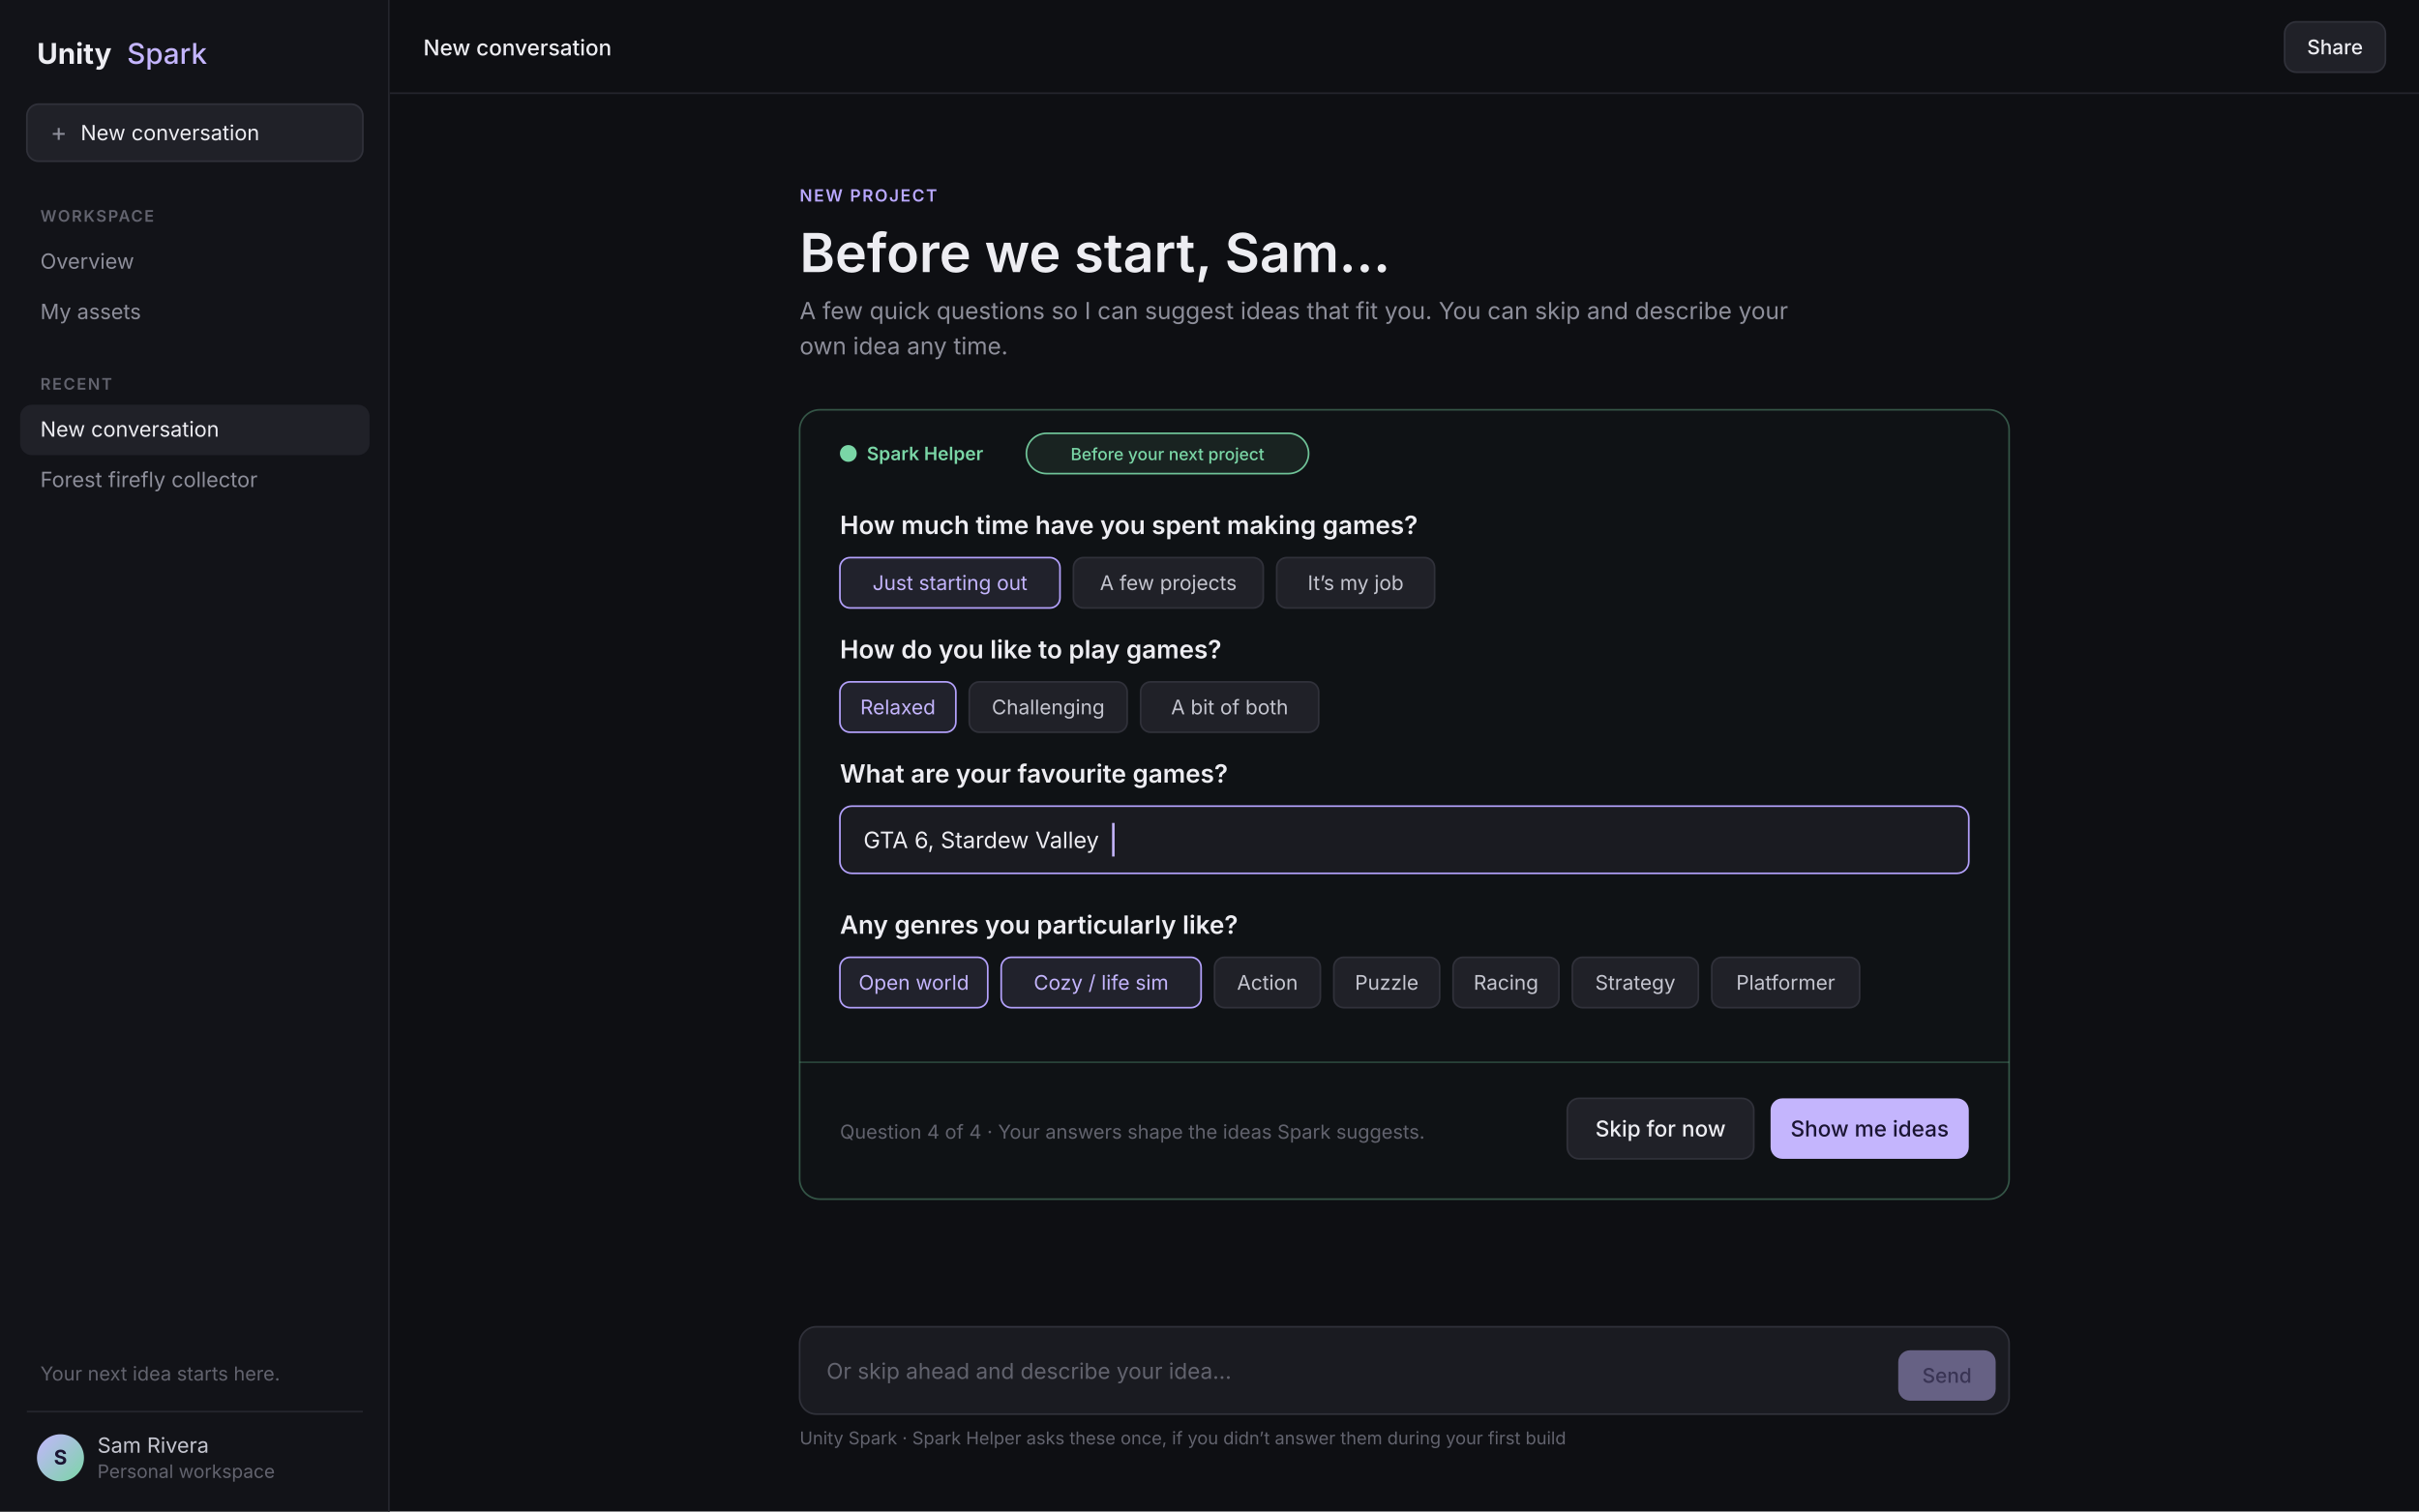
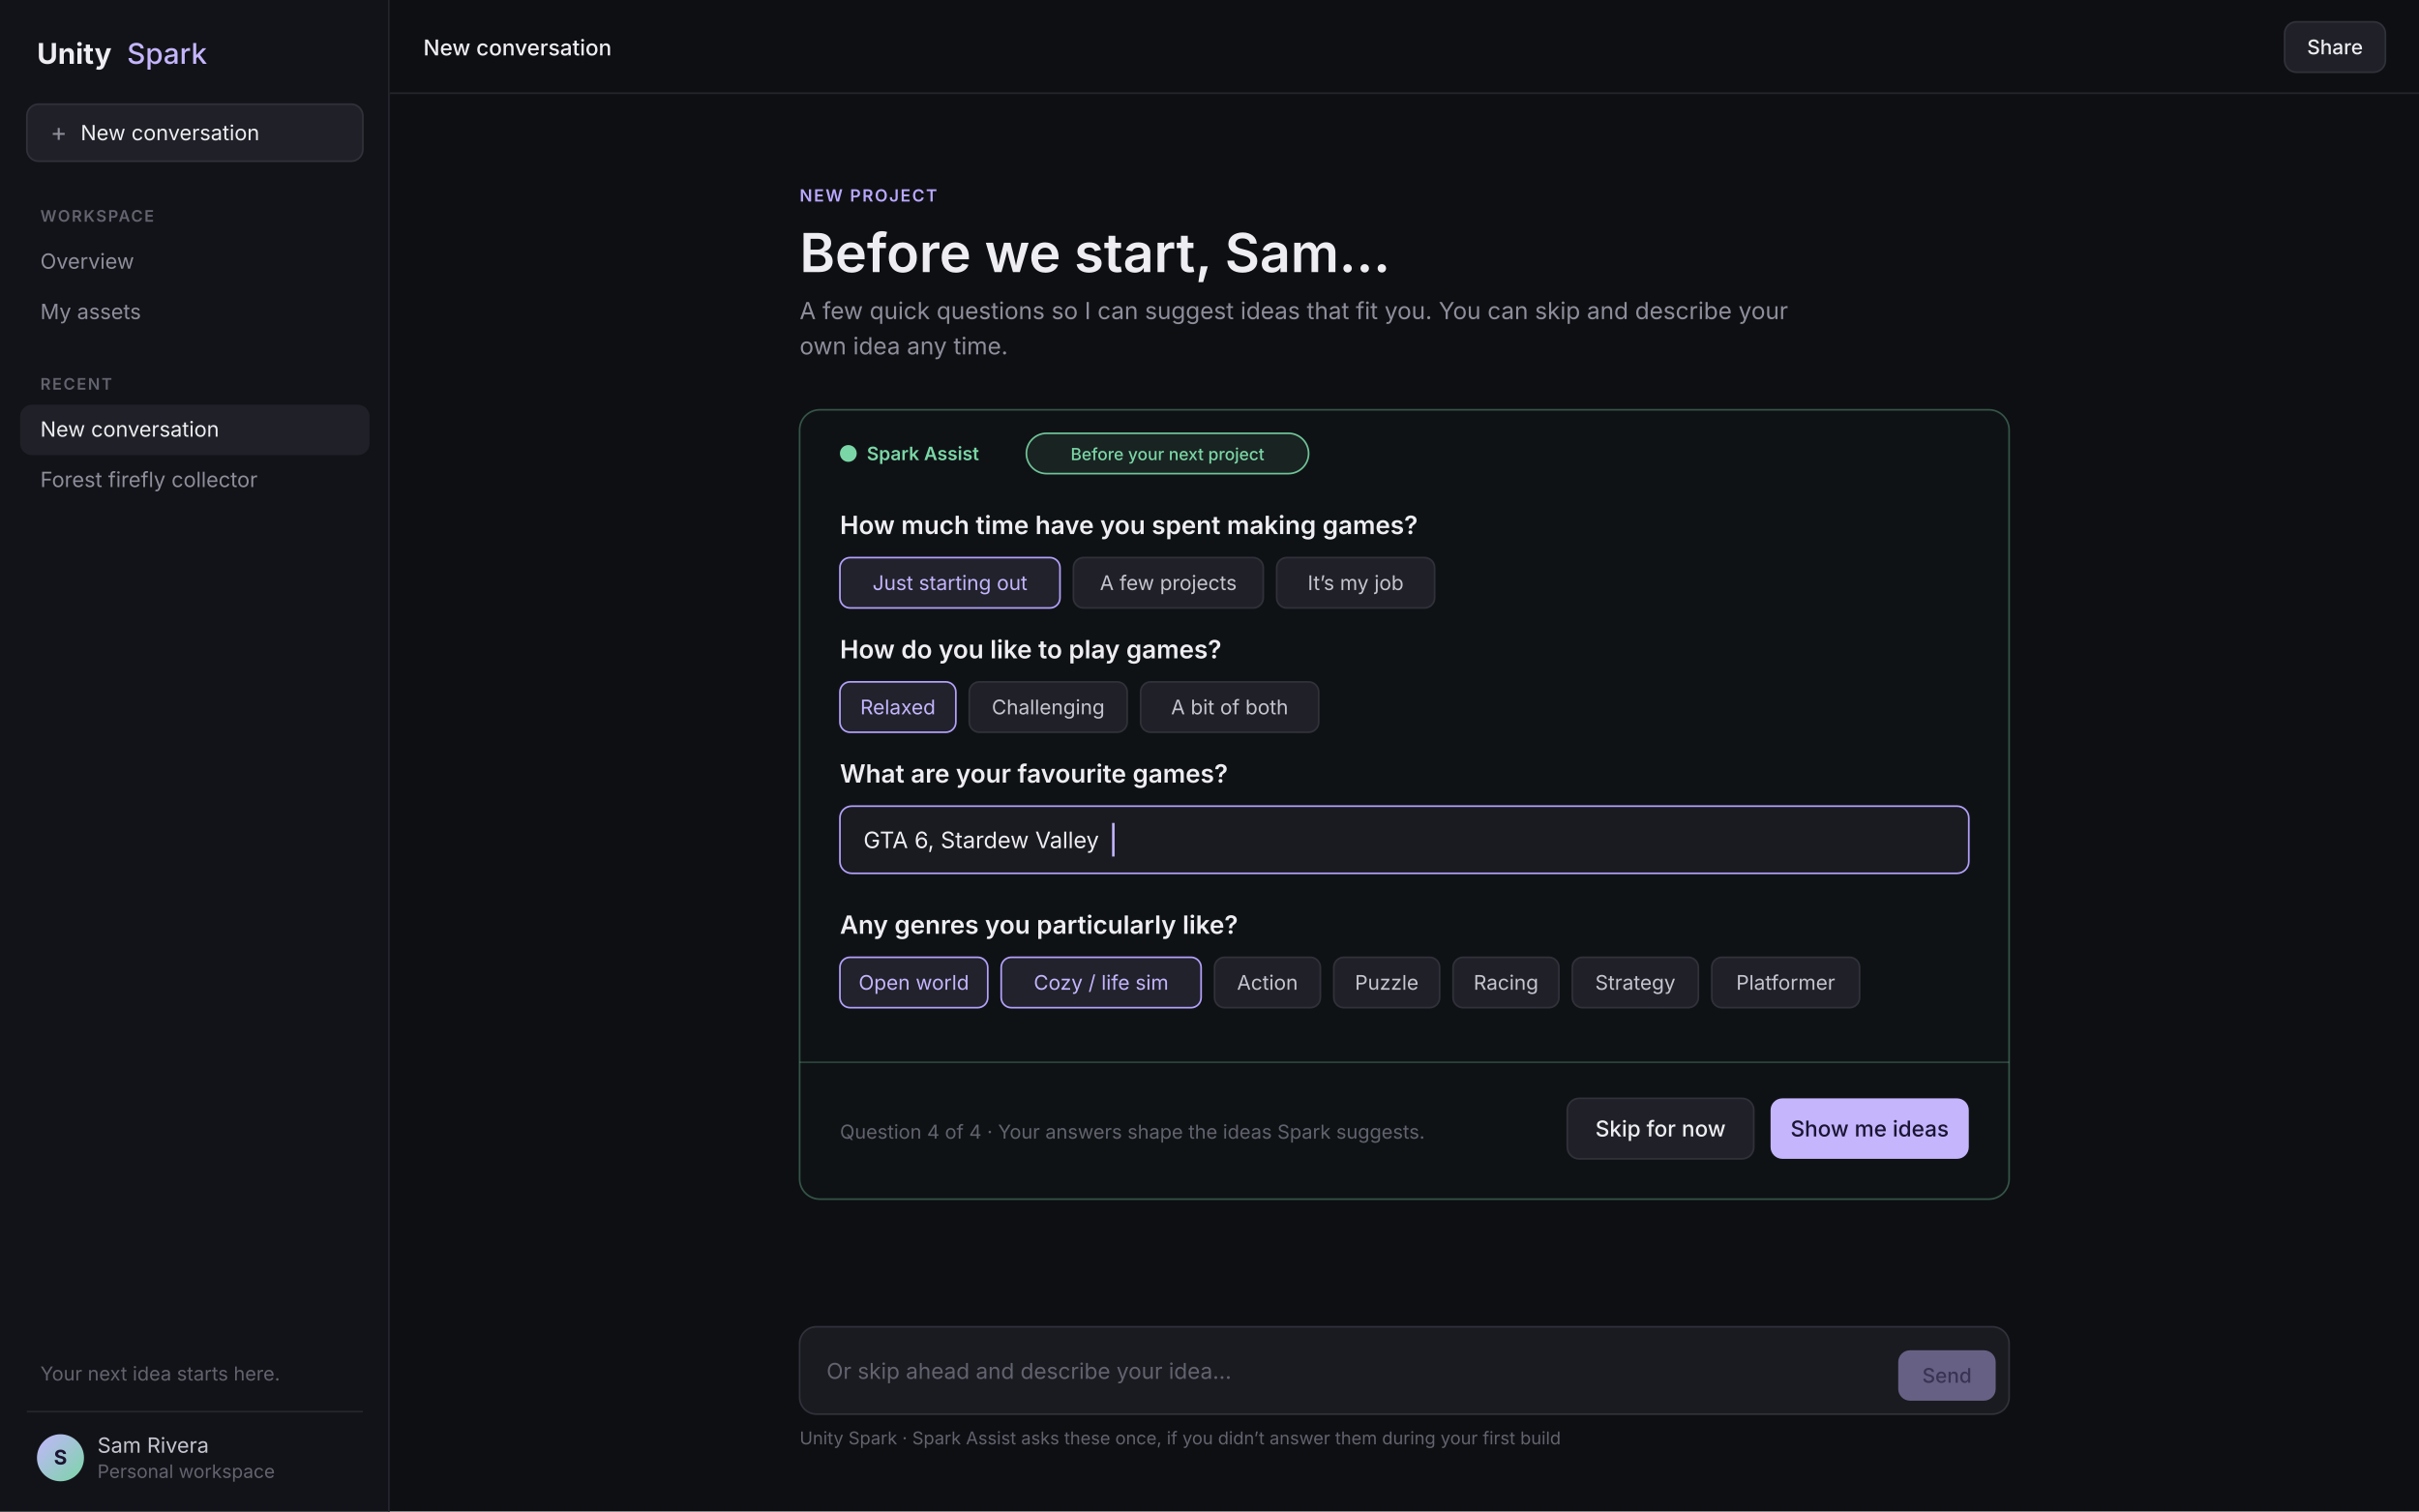
- <svg xmlns="http://www.w3.org/2000/svg" id="20 · New conversation – Spark Helper asks questions first" width="1440" height="900" viewBox="0 0 1440 900">
+ <svg xmlns="http://www.w3.org/2000/svg" id="20 · New conversation – Spark Assist asks questions first" width="1440" height="900" viewBox="0 0 1440 900">
  <rect id="Background" x="0" y="0" width="1440" height="900" fill="#0e0f13" />
  <g id="Sidebar">
    <rect id="Background" x="0" y="0" width="232" height="900" fill="#121318" />
    <rect id="Divider" x="231" y="0" width="1" height="900" fill="#24252d" />
    <g id="Logo">
      <text id="Unity" x="22" y="38" font-family="Inter" font-size="17" font-weight="700" fill="#ededf2">Unity</text>
      <text id="Spark" x="75.6" y="38" font-family="Inter" font-size="17" font-weight="500" fill="#c4b5fd">Spark</text>
    </g>
    <g id="Button / New conversation">
      <rect id="Container" x="16" y="62" width="200" height="34" rx="7" fill="#202128" stroke="#30313a" stroke-width="1" />
      <text id="Icon" x="30" y="84" font-family="Inter" font-size="15" font-weight="400" fill="#8d8e9a">+</text>
      <text id="Label" x="48" y="83.5" font-family="Inter" font-size="12.5" font-weight="400" fill="#ededf2">New conversation</text>
    </g>
    <text id="Section label" x="24" y="132" font-family="Inter" font-size="9.5" font-weight="600" fill="#62636e" letter-spacing="0.9">WORKSPACE</text>
    <g id="Nav item – Overview">
      <text id="Label" x="24" y="160" font-family="Inter" font-size="12.5" font-weight="400" fill="#8d8e9a">Overview</text>
    </g>
    <g id="Nav item – My assets">
      <text id="Label" x="24" y="190" font-family="Inter" font-size="12.5" font-weight="400" fill="#8d8e9a">My assets</text>
    </g>
    <text id="Section label" x="24" y="232" font-family="Inter" font-size="9.5" font-weight="600" fill="#62636e" letter-spacing="0.9">RECENT</text>
    <g id="Nav item – New conversation">
      <rect id="Selected" x="12" y="241" width="208" height="30" rx="7" fill="#202128" />
      <text id="Label" x="24" y="260" font-family="Inter" font-size="12.5" font-weight="400" fill="#ededf2">New conversation</text>
    </g>
    <g id="Nav item – Forest firefly collector">
      <text id="Label" x="24" y="290" font-family="Inter" font-size="12.5" font-weight="400" fill="#8d8e9a">Forest firefly collector</text>
    </g>
    <text id="Your next idea starts here." x="24" y="822" font-family="Inter" font-size="11.5" font-weight="400" fill="#62636e">Your next idea starts here.</text>
    <rect id="Divider" x="16" y="840" width="200" height="1" fill="#24252d" />
    <g id="Account">
      <g id="Avatar">
        <defs>
          <linearGradient id="av-g" x1="0" y1="0" x2="1" y2="1">
            <stop stop-color="#c4b5fd" />
            <stop offset="1" stop-color="#7ad6a6" />
          </linearGradient>
        </defs>
        <circle cx="36" cy="868" r="14" fill="url(#av-g)" />
        <text id="Initial" x="36" y="872" font-family="Inter" font-size="12" font-weight="700" fill="#1b1533" text-anchor="middle">S</text>
      </g>
      <text id="Name" x="58" y="865" font-family="Inter" font-size="12.5" font-weight="400" fill="#c4c5cf">Sam Rivera</text>
      <text id="Workspace" x="58" y="880" font-family="Inter" font-size="11" font-weight="400" fill="#62636e">Personal workspace</text>
    </g>
  </g>
  <g id="Top bar">
    <rect id="Background" x="232" y="0" width="1208" height="56" fill="#0e0f13" />
    <rect id="Divider" x="232" y="55" width="1208" height="1" fill="#24252d" />
    <g id="Breadcrumbs">
      <text id="Crumb – New conversation" x="252" y="33" font-family="Inter" font-size="13" font-weight="500" fill="#ededf2">New conversation</text>
    </g>
    <g id="Button / Secondary – Share">
      <rect id="Container" x="1360" y="13" width="60" height="30" rx="7" fill="#202128" stroke="#30313a" stroke-width="1" />
      <text id="Label" x="1390" y="32.32" font-family="Inter" font-size="12" font-weight="500" fill="#ededf2" text-anchor="middle">Share</text>
    </g>
  </g>
  <g id="Main">
    <text id="Eyebrow / New project" x="476" y="120" font-family="Inter" font-size="10" font-weight="600" fill="#b9a8ff" letter-spacing="0.9">NEW PROJECT</text>
    <text id="Heading" x="476" y="162" font-family="Inter" font-size="32" font-weight="600" fill="#ededf2">Before we start, Sam…</text>
    <text id="Intro" x="476" y="190" font-family="Inter" font-size="14" font-weight="400" fill="#8d8e9a">
      <tspan x="476" dy="0">A few quick questions so I can suggest ideas that fit you. You can skip and describe your</tspan>
      <tspan x="476" dy="21">own idea any time.</tspan>
    </text>
-     <g id="Message / Spark Helper – Questions before a new project">
+     <g id="Message / Spark Assist – Questions before a new project">
      <rect id="Card" x="476" y="244" width="720" height="470" rx="12" fill="#7ad6a6" fill-opacity="0.04" stroke="#7ad6a6" stroke-width="1" opacity="0.35" />
      <g id="Agent / Helper">
        <circle cx="505" cy="270" r="5" fill="#7ad6a6" />
-         <text id="Name" x="516" y="274" font-family="Inter" font-size="11" font-weight="600" fill="#7ad6a6">Spark Helper</text>
+         <text id="Name" x="516" y="274" font-family="Inter" font-size="11" font-weight="600" fill="#7ad6a6">Spark Assist</text>
        <g id="Pill – Before your next project">
          <rect id="Container" x="611" y="258" width="168" height="24" rx="12" fill="#7ad6a6" fill-opacity="0.1" stroke="#7ad6a6" stroke-width="1" opacity="0.9" />
          <text id="Label" x="695" y="274" font-family="Inter" font-size="10" font-weight="500" fill="#7ad6a6" text-anchor="middle">Before your next project</text>
        </g>
      </g>
      <text id="Question 1" x="500" y="318" font-family="Inter" font-size="15" font-weight="600" fill="#ededf2">How much time have you spent making games?</text>
      <g id="Chips">
        <g id="Chip / Selected – Just starting out">
          <rect id="Container" x="500" y="332" width="131" height="30" rx="6" fill="#c4b5fd" fill-opacity="0.1" stroke="#b3a1fb" stroke-width="1" />
          <text id="Label" x="565.5" y="351.32" font-family="Inter" font-size="12" font-weight="400" fill="#c4b5fd" text-anchor="middle">Just starting out</text>
        </g>
        <g id="Chip – A few projects">
          <rect id="Container" x="639" y="332" width="113" height="30" rx="6" fill="#202128" stroke="#30313a" stroke-width="1" />
          <text id="Label" x="695.5" y="351.32" font-family="Inter" font-size="12" font-weight="400" fill="#c4c5cf" text-anchor="middle">A few projects</text>
        </g>
        <g id="Chip – It’s my job">
          <rect id="Container" x="760" y="332" width="94" height="30" rx="6" fill="#202128" stroke="#30313a" stroke-width="1" />
          <text id="Label" x="807" y="351.32" font-family="Inter" font-size="12" font-weight="400" fill="#c4c5cf" text-anchor="middle">It’s my job</text>
        </g>
      </g>
      <text id="Question 2" x="500" y="392" font-family="Inter" font-size="15" font-weight="600" fill="#ededf2">How do you like to play games?</text>
      <g id="Chips">
        <g id="Chip / Selected – Relaxed">
          <rect id="Container" x="500" y="406" width="69" height="30" rx="6" fill="#c4b5fd" fill-opacity="0.1" stroke="#b3a1fb" stroke-width="1" />
          <text id="Label" x="534.5" y="425.32" font-family="Inter" font-size="12" font-weight="400" fill="#c4b5fd" text-anchor="middle">Relaxed</text>
        </g>
        <g id="Chip – Challenging">
          <rect id="Container" x="577" y="406" width="94" height="30" rx="6" fill="#202128" stroke="#30313a" stroke-width="1" />
          <text id="Label" x="624" y="425.32" font-family="Inter" font-size="12" font-weight="400" fill="#c4c5cf" text-anchor="middle">Challenging</text>
        </g>
        <g id="Chip – A bit of both">
          <rect id="Container" x="679" y="406" width="106" height="30" rx="6" fill="#202128" stroke="#30313a" stroke-width="1" />
          <text id="Label" x="732" y="425.32" font-family="Inter" font-size="12" font-weight="400" fill="#c4c5cf" text-anchor="middle">A bit of both</text>
        </g>
      </g>
      <text id="Question 3" x="500" y="466" font-family="Inter" font-size="15" font-weight="600" fill="#ededf2">What are your favourite games?</text>
      <g id="Field – Favourite games">
        <rect id="Input" x="500" y="480" width="672" height="40" rx="7" fill="#1a1b21" stroke="#b3a1fb" stroke-width="1" />
        <text id="Value" x="514" y="505" font-family="Inter" font-size="13.5" font-weight="400" fill="#ededf2">GTA 6, Stardew Valley</text>
        <rect id="Caret" x="662.003" y="490" width="1.5" height="20" fill="#c4b5fd" />
      </g>
      <text id="Question 4" x="500" y="556" font-family="Inter" font-size="15" font-weight="600" fill="#ededf2">Any genres you particularly like?</text>
      <g id="Chips">
        <g id="Chip / Selected – Open world">
          <rect id="Container" x="500" y="570" width="88" height="30" rx="6" fill="#c4b5fd" fill-opacity="0.1" stroke="#b3a1fb" stroke-width="1" />
          <text id="Label" x="544" y="589.32" font-family="Inter" font-size="12" font-weight="400" fill="#c4b5fd" text-anchor="middle">Open world</text>
        </g>
        <g id="Chip / Selected – Cozy / life sim">
          <rect id="Container" x="596" y="570" width="119" height="30" rx="6" fill="#c4b5fd" fill-opacity="0.1" stroke="#b3a1fb" stroke-width="1" />
          <text id="Label" x="655.5" y="589.32" font-family="Inter" font-size="12" font-weight="400" fill="#c4b5fd" text-anchor="middle">Cozy / life sim</text>
        </g>
        <g id="Chip – Action">
          <rect id="Container" x="723" y="570" width="63" height="30" rx="6" fill="#202128" stroke="#30313a" stroke-width="1" />
          <text id="Label" x="754.5" y="589.32" font-family="Inter" font-size="12" font-weight="400" fill="#c4c5cf" text-anchor="middle">Action</text>
        </g>
        <g id="Chip – Puzzle">
          <rect id="Container" x="794" y="570" width="63" height="30" rx="6" fill="#202128" stroke="#30313a" stroke-width="1" />
          <text id="Label" x="825.5" y="589.32" font-family="Inter" font-size="12" font-weight="400" fill="#c4c5cf" text-anchor="middle">Puzzle</text>
        </g>
        <g id="Chip – Racing">
          <rect id="Container" x="865" y="570" width="63" height="30" rx="6" fill="#202128" stroke="#30313a" stroke-width="1" />
          <text id="Label" x="896.5" y="589.32" font-family="Inter" font-size="12" font-weight="400" fill="#c4c5cf" text-anchor="middle">Racing</text>
        </g>
        <g id="Chip – Strategy">
          <rect id="Container" x="936" y="570" width="75" height="30" rx="6" fill="#202128" stroke="#30313a" stroke-width="1" />
          <text id="Label" x="973.5" y="589.32" font-family="Inter" font-size="12" font-weight="400" fill="#c4c5cf" text-anchor="middle">Strategy</text>
        </g>
        <g id="Chip – Platformer">
          <rect id="Container" x="1019" y="570" width="88" height="30" rx="6" fill="#202128" stroke="#30313a" stroke-width="1" />
          <text id="Label" x="1063" y="589.32" font-family="Inter" font-size="12" font-weight="400" fill="#c4c5cf" text-anchor="middle">Platformer</text>
        </g>
      </g>
      <rect id="Divider" x="476" y="632" width="720" height="1" fill="#7ad6a6" opacity="0.25" />
      <text id="Question 4 of 4 · Your answers shape the ideas Spark suggest" x="500" y="678" font-family="Inter" font-size="11.5" font-weight="400" fill="#62636e">Question 4 of 4 · Your answers shape the ideas Spark suggests.</text>
      <g id="Button / Show me ideas (to drafted prompt)">
        <rect id="Container" x="1054" y="654" width="118" height="36" rx="7" fill="#c4b5fd" />
        <text id="Label" x="1113" y="676.68" font-family="Inter" font-size="13" font-weight="500" fill="#1b1533" text-anchor="middle">Show me ideas</text>
      </g>
      <g id="Button / Secondary – Skip for now">
        <rect id="Container" x="933" y="654" width="111" height="36" rx="7" fill="#202128" stroke="#30313a" stroke-width="1" />
        <text id="Label" x="988.5" y="676.68" font-family="Inter" font-size="13" font-weight="500" fill="#ededf2" text-anchor="middle">Skip for now</text>
      </g>
    </g>
    <g id="Composer">
      <rect id="Container" x="476" y="790" width="720" height="52" rx="10" fill="#1a1b21" stroke="#30313a" stroke-width="1" />
      <text id="Placeholder" x="492" y="821" font-family="Inter" font-size="13" font-weight="400" fill="#62636e">Or skip ahead and describe your idea…</text>
      <g id="Button / Primary – Send">
        <rect id="Container" x="1130" y="804" width="58" height="30" rx="7" fill="#c4b5fd" opacity="0.45" />
        <text id="Label" x="1159" y="823.32" font-family="Inter" font-size="12" font-weight="500" fill="#1b1533" text-anchor="middle" opacity="0.6">Send</text>
      </g>
-       <text id="Footnote" x="476" y="860" font-family="Inter" font-size="10.5" font-weight="400" fill="#62636e">Unity Spark · Spark Helper asks these once, if you didn’t answer them during your first build</text>
+       <text id="Footnote" x="476" y="860" font-family="Inter" font-size="10.5" font-weight="400" fill="#62636e">Unity Spark · Spark Assist asks these once, if you didn’t answer them during your first build</text>
    </g>
  </g>
</svg>
